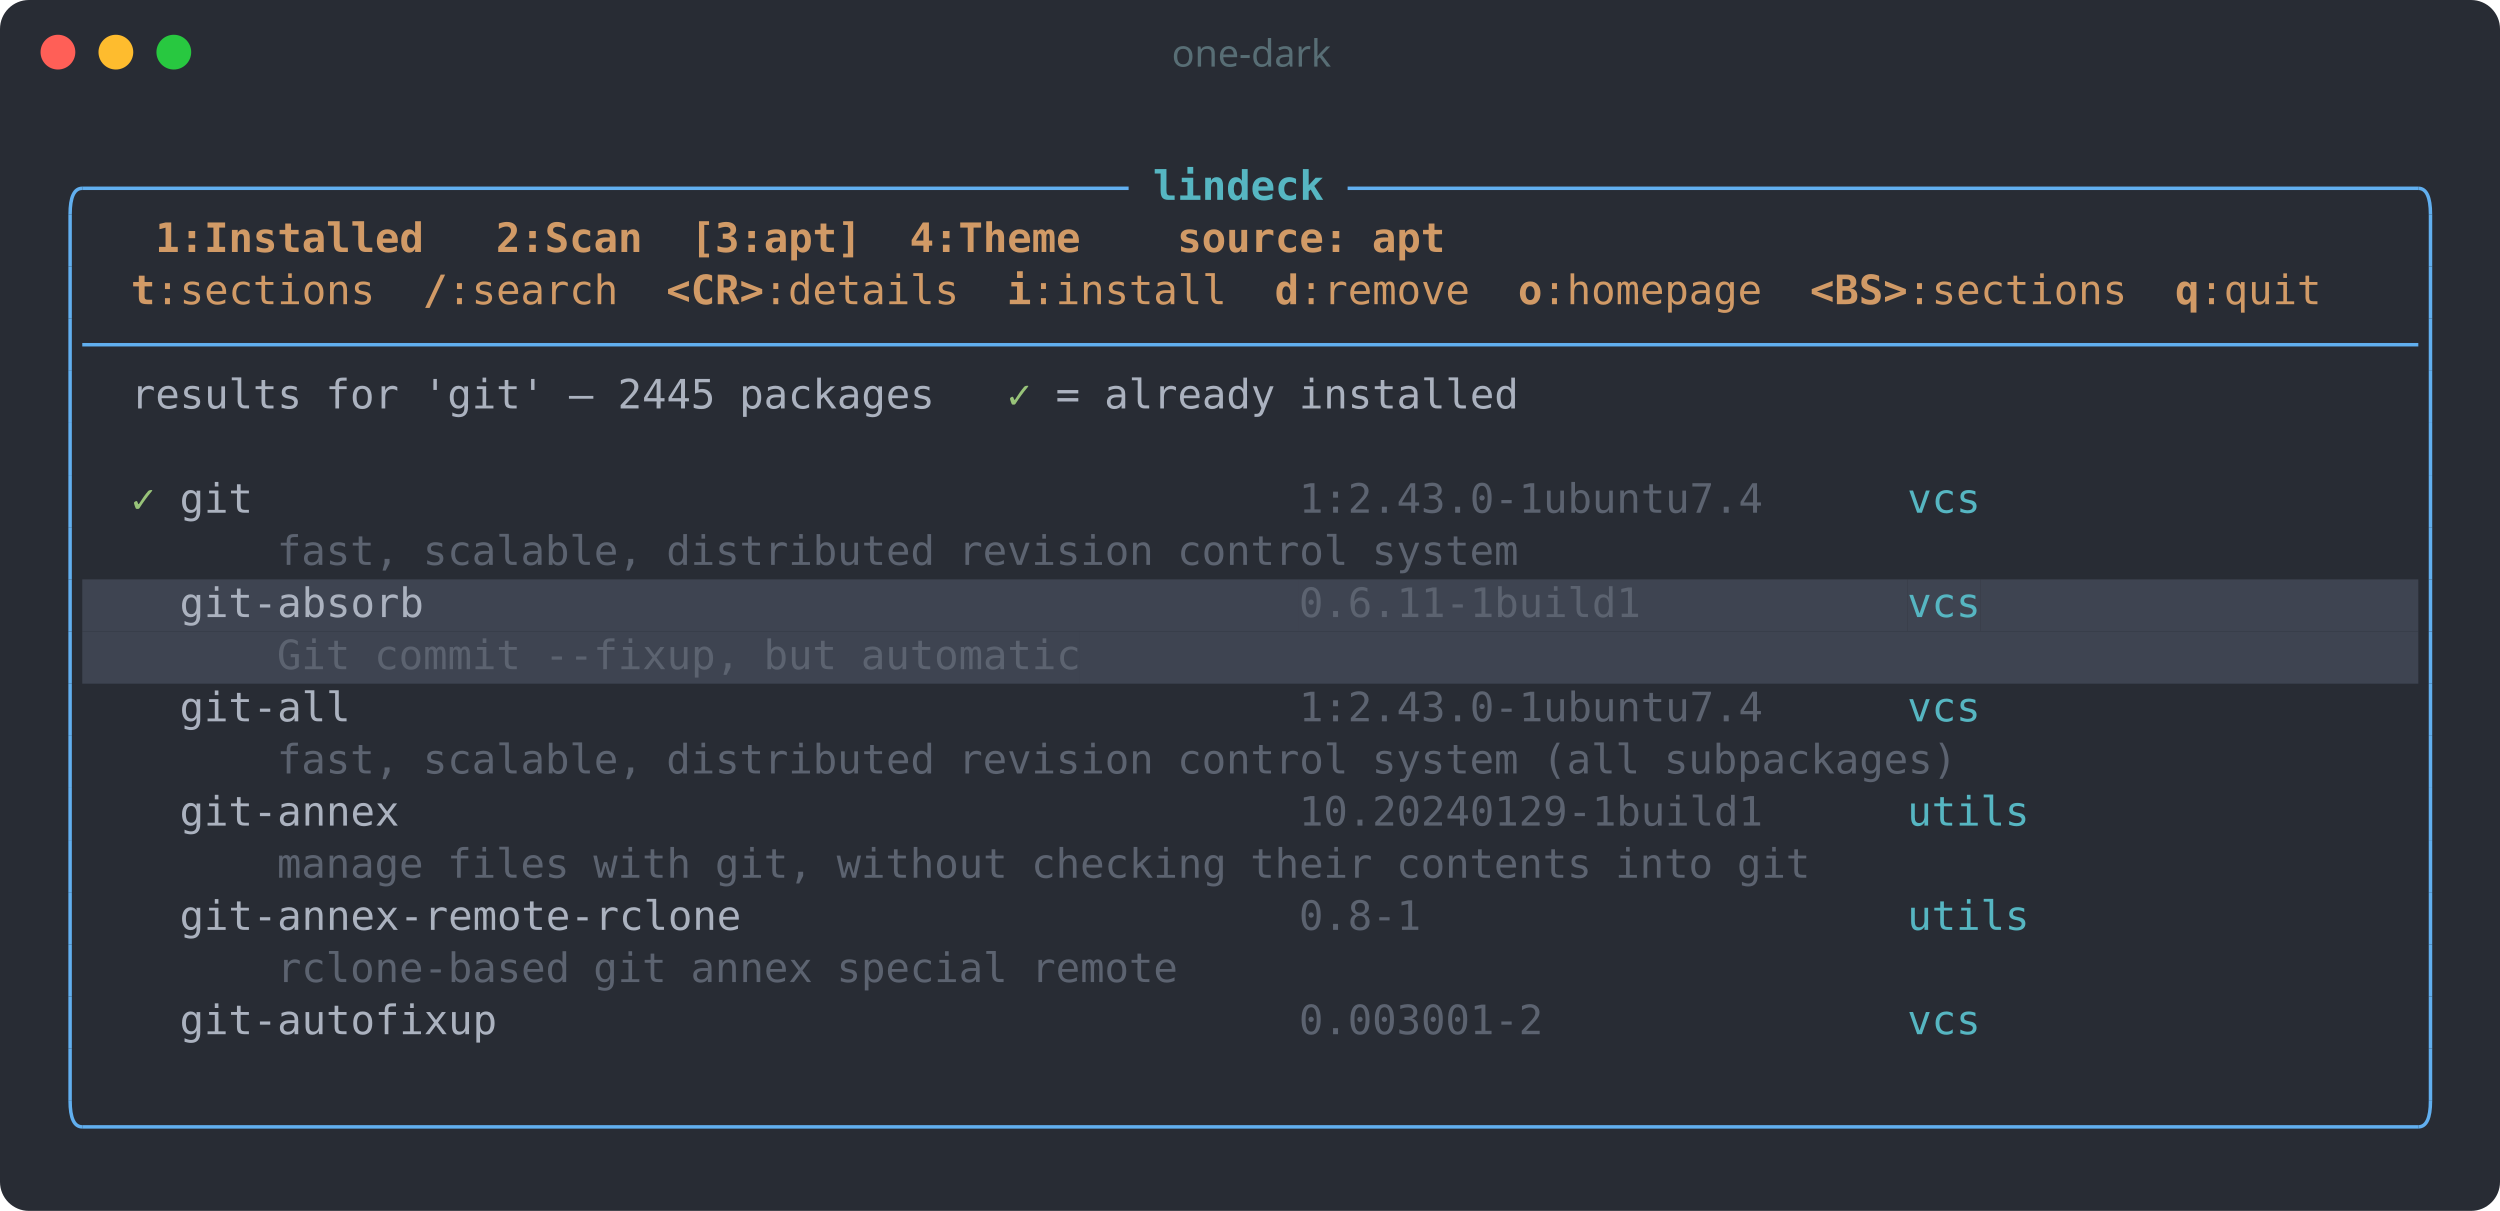
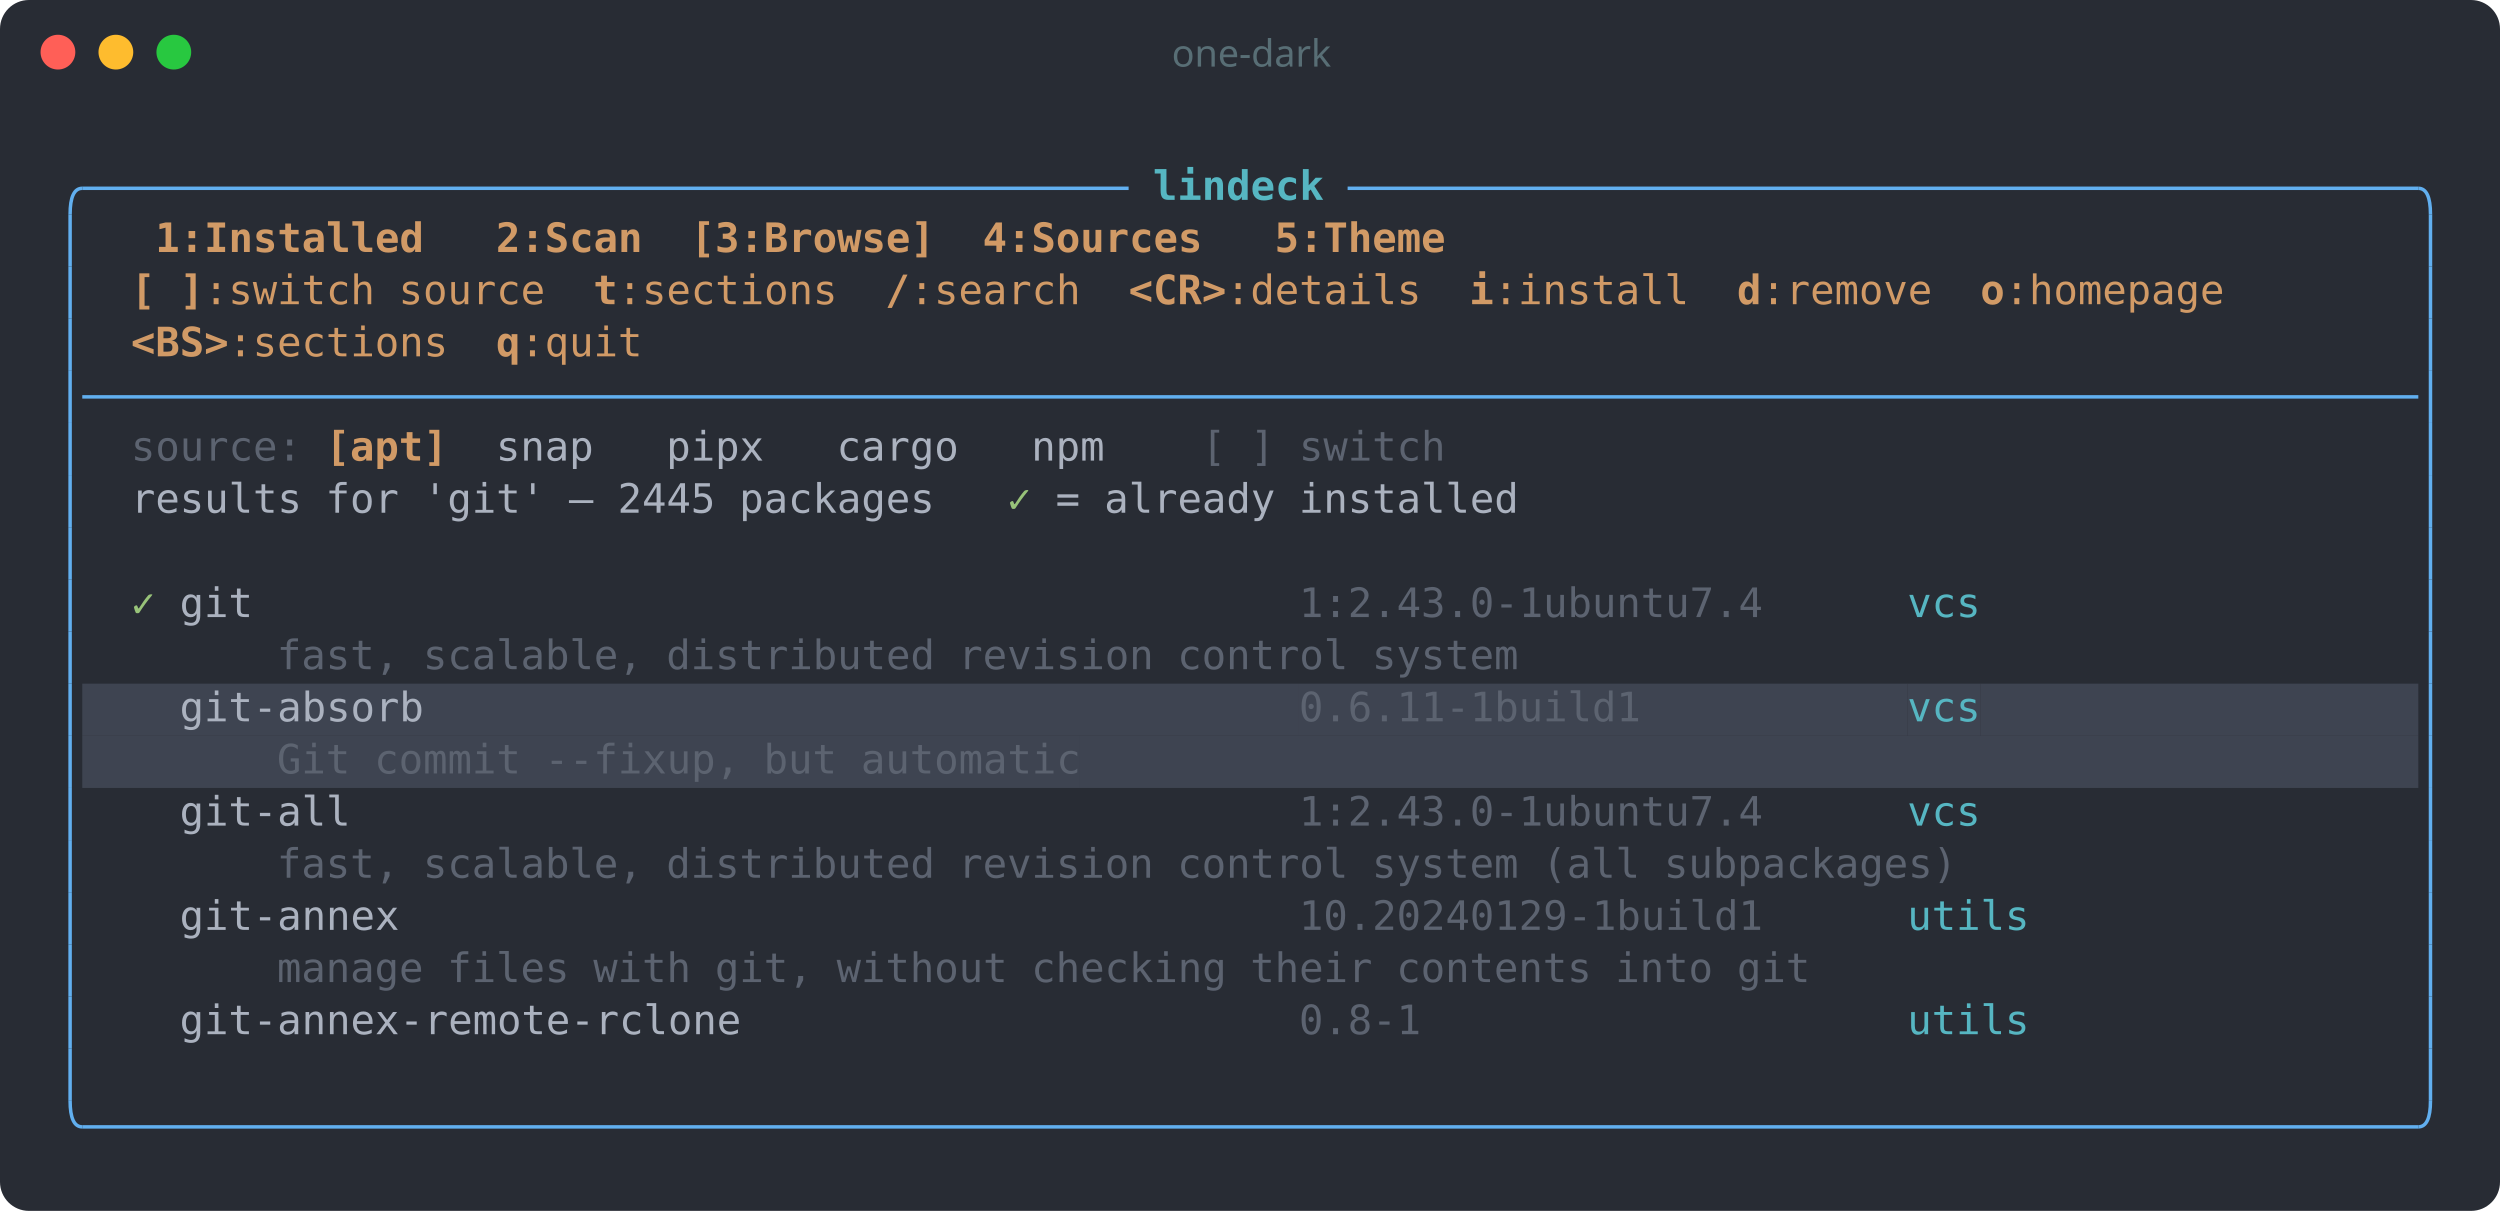
<svg xmlns="http://www.w3.org/2000/svg" width="863" height="418" viewBox="0 0 863 418">
  <rect width="100%" height="100%" rx="10" fill="#282c34" />
  <circle cx="20" cy="18" r="6" fill="#ff5f57" />
  <circle cx="40" cy="18" r="6" fill="#febc2e" />
  <circle cx="60" cy="18" r="6" fill="#28c840" />
  <text x="432" y="23" fill="#586e75" font-family="ui-sans-serif,system-ui,sans-serif" font-size="13" text-anchor="middle">one-dark</text>
  <g font-family="ui-monospace,SFMono-Regular,Menlo,Consolas,'DejaVu Sans Mono',monospace" font-size="14" xml:space="preserve">
    <path d="M28.4,65.0 Q24.2,65.0 24.2,74.0" stroke="#61afef" stroke-width="1.2" fill="none" />
    <line x1="28.4" y1="65.0" x2="389.6" y2="65.0" stroke="#61afef" stroke-width="1.2" fill="none" />
    <text x="398.0" y="69.0" fill="#56b6c2" font-weight="bold" textLength="58.8" lengthAdjust="spacingAndGlyphs">lindeck</text>
    <line x1="465.2" y1="65.0" x2="834.8" y2="65.0" stroke="#61afef" stroke-width="1.2" fill="none" />
    <path d="M834.8,65.0 Q839.0,65.0 839.0,74.0" stroke="#61afef" stroke-width="1.2" fill="none" />
    <line x1="24.2" y1="74.0" x2="24.2" y2="92.0" stroke="#61afef" stroke-width="1.2" fill="none" />
    <text x="53.6" y="87.0" fill="#d19a66" font-weight="bold" textLength="92.4" lengthAdjust="spacingAndGlyphs">1:Installed</text>
    <text x="171.2" y="87.0" fill="#d19a66" font-weight="bold" textLength="50.4" lengthAdjust="spacingAndGlyphs">2:Scan</text>
-     <text x="238.4" y="87.0" fill="#d19a66" font-weight="bold" textLength="58.8" lengthAdjust="spacingAndGlyphs">[3:apt]</text>
-     <text x="314.0" y="87.0" fill="#d19a66" font-weight="bold" textLength="58.8" lengthAdjust="spacingAndGlyphs">4:Theme</text>
-     <text x="406.4" y="87.0" fill="#d19a66" font-weight="bold" textLength="58.8" lengthAdjust="spacingAndGlyphs">source:</text>
-     <text x="473.6" y="87.0" fill="#d19a66" font-weight="bold" textLength="25.2" lengthAdjust="spacingAndGlyphs">apt</text>
+     <text x="238.4" y="87.0" fill="#d19a66" font-weight="bold" textLength="84.0" lengthAdjust="spacingAndGlyphs">[3:Browse]</text>
+     <text x="339.2" y="87.0" fill="#d19a66" font-weight="bold" textLength="75.6" lengthAdjust="spacingAndGlyphs">4:Sources</text>
+     <text x="440.0" y="87.0" fill="#d19a66" font-weight="bold" textLength="58.8" lengthAdjust="spacingAndGlyphs">5:Theme</text>
    <line x1="839.0" y1="74.0" x2="839.0" y2="92.0" stroke="#61afef" stroke-width="1.2" fill="none" />
    <line x1="24.2" y1="92.0" x2="24.2" y2="110.0" stroke="#61afef" stroke-width="1.2" fill="none" />
-     <text x="45.2" y="105.0" fill="#d19a66" font-weight="bold" textLength="8.4" lengthAdjust="spacingAndGlyphs">t</text>
-     <text x="53.6" y="105.0" fill="#d19a66" textLength="75.6" lengthAdjust="spacingAndGlyphs">:sections</text>
-     <text x="146.0" y="105.0" fill="#d19a66" font-weight="bold" textLength="8.4" lengthAdjust="spacingAndGlyphs">/</text>
-     <text x="154.4" y="105.0" fill="#d19a66" textLength="58.8" lengthAdjust="spacingAndGlyphs">:search</text>
-     <text x="230.0" y="105.0" fill="#d19a66" font-weight="bold" textLength="33.6" lengthAdjust="spacingAndGlyphs">&lt;CR&gt;</text>
-     <text x="263.6" y="105.0" fill="#d19a66" textLength="67.2" lengthAdjust="spacingAndGlyphs">:details</text>
-     <text x="347.6" y="105.0" fill="#d19a66" font-weight="bold" textLength="8.4" lengthAdjust="spacingAndGlyphs">i</text>
-     <text x="356.0" y="105.0" fill="#d19a66" textLength="67.2" lengthAdjust="spacingAndGlyphs">:install</text>
-     <text x="440.0" y="105.0" fill="#d19a66" font-weight="bold" textLength="8.4" lengthAdjust="spacingAndGlyphs">d</text>
-     <text x="448.4" y="105.0" fill="#d19a66" textLength="58.8" lengthAdjust="spacingAndGlyphs">:remove</text>
-     <text x="524.0" y="105.0" fill="#d19a66" font-weight="bold" textLength="8.4" lengthAdjust="spacingAndGlyphs">o</text>
-     <text x="532.4" y="105.0" fill="#d19a66" textLength="75.6" lengthAdjust="spacingAndGlyphs">:homepage</text>
-     <text x="624.8" y="105.0" fill="#d19a66" font-weight="bold" textLength="33.6" lengthAdjust="spacingAndGlyphs">&lt;BS&gt;</text>
-     <text x="658.4" y="105.0" fill="#d19a66" textLength="75.6" lengthAdjust="spacingAndGlyphs">:sections</text>
-     <text x="750.8" y="105.0" fill="#d19a66" font-weight="bold" textLength="8.4" lengthAdjust="spacingAndGlyphs">q</text>
-     <text x="759.2" y="105.0" fill="#d19a66" textLength="42.0" lengthAdjust="spacingAndGlyphs">:quit</text>
+     <text x="45.2" y="105.0" fill="#d19a66" font-weight="bold" textLength="8.4" lengthAdjust="spacingAndGlyphs">[</text>
+     <text x="62.0" y="105.0" fill="#d19a66" font-weight="bold" textLength="8.4" lengthAdjust="spacingAndGlyphs">]</text>
+     <text x="70.4" y="105.0" fill="#d19a66" textLength="58.8" lengthAdjust="spacingAndGlyphs">:switch</text>
+     <text x="137.6" y="105.0" fill="#d19a66" textLength="50.4" lengthAdjust="spacingAndGlyphs">source</text>
+     <text x="204.8" y="105.0" fill="#d19a66" font-weight="bold" textLength="8.4" lengthAdjust="spacingAndGlyphs">t</text>
+     <text x="213.2" y="105.0" fill="#d19a66" textLength="75.6" lengthAdjust="spacingAndGlyphs">:sections</text>
+     <text x="305.6" y="105.0" fill="#d19a66" font-weight="bold" textLength="8.4" lengthAdjust="spacingAndGlyphs">/</text>
+     <text x="314.0" y="105.0" fill="#d19a66" textLength="58.8" lengthAdjust="spacingAndGlyphs">:search</text>
+     <text x="389.6" y="105.0" fill="#d19a66" font-weight="bold" textLength="33.6" lengthAdjust="spacingAndGlyphs">&lt;CR&gt;</text>
+     <text x="423.2" y="105.0" fill="#d19a66" textLength="67.2" lengthAdjust="spacingAndGlyphs">:details</text>
+     <text x="507.2" y="105.0" fill="#d19a66" font-weight="bold" textLength="8.4" lengthAdjust="spacingAndGlyphs">i</text>
+     <text x="515.6" y="105.0" fill="#d19a66" textLength="67.2" lengthAdjust="spacingAndGlyphs">:install</text>
+     <text x="599.6" y="105.0" fill="#d19a66" font-weight="bold" textLength="8.4" lengthAdjust="spacingAndGlyphs">d</text>
+     <text x="608.0" y="105.0" fill="#d19a66" textLength="58.8" lengthAdjust="spacingAndGlyphs">:remove</text>
+     <text x="683.6" y="105.0" fill="#d19a66" font-weight="bold" textLength="8.4" lengthAdjust="spacingAndGlyphs">o</text>
+     <text x="692.0" y="105.0" fill="#d19a66" textLength="75.6" lengthAdjust="spacingAndGlyphs">:homepage</text>
    <line x1="839.0" y1="92.0" x2="839.0" y2="110.0" stroke="#61afef" stroke-width="1.2" fill="none" />
    <line x1="24.2" y1="110.0" x2="24.2" y2="128.0" stroke="#61afef" stroke-width="1.2" fill="none" />
-     <line x1="28.4" y1="119.0" x2="834.8" y2="119.0" stroke="#61afef" stroke-width="1.2" fill="none" />
+     <text x="45.2" y="123.0" fill="#d19a66" font-weight="bold" textLength="33.6" lengthAdjust="spacingAndGlyphs">&lt;BS&gt;</text>
+     <text x="78.8" y="123.0" fill="#d19a66" textLength="75.6" lengthAdjust="spacingAndGlyphs">:sections</text>
+     <text x="171.2" y="123.0" fill="#d19a66" font-weight="bold" textLength="8.4" lengthAdjust="spacingAndGlyphs">q</text>
+     <text x="179.6" y="123.0" fill="#d19a66" textLength="42.0" lengthAdjust="spacingAndGlyphs">:quit</text>
    <line x1="839.0" y1="110.0" x2="839.0" y2="128.0" stroke="#61afef" stroke-width="1.2" fill="none" />
    <line x1="24.2" y1="128.0" x2="24.2" y2="146.0" stroke="#61afef" stroke-width="1.2" fill="none" />
-     <text x="45.2" y="141.0" fill="#abb2bf" textLength="58.8" lengthAdjust="spacingAndGlyphs">results</text>
-     <text x="112.4" y="141.0" fill="#abb2bf" textLength="25.2" lengthAdjust="spacingAndGlyphs">for</text>
-     <text x="146.0" y="141.0" fill="#abb2bf" textLength="42.0" lengthAdjust="spacingAndGlyphs">'git'</text>
-     <text x="196.4" y="141.0" fill="#abb2bf" textLength="8.4" lengthAdjust="spacingAndGlyphs">—</text>
-     <text x="213.2" y="141.0" fill="#abb2bf" textLength="33.6" lengthAdjust="spacingAndGlyphs">2445</text>
-     <text x="255.2" y="141.0" fill="#abb2bf" textLength="67.2" lengthAdjust="spacingAndGlyphs">packages</text>
-     <text x="347.6" y="141.0" fill="#98c379" textLength="8.4" lengthAdjust="spacingAndGlyphs">✓</text>
-     <text x="364.4" y="141.0" fill="#abb2bf" textLength="8.4" lengthAdjust="spacingAndGlyphs">=</text>
-     <text x="381.2" y="141.0" fill="#abb2bf" textLength="58.8" lengthAdjust="spacingAndGlyphs">already</text>
-     <text x="448.4" y="141.0" fill="#abb2bf" textLength="75.6" lengthAdjust="spacingAndGlyphs">installed</text>
+     <line x1="28.4" y1="137.0" x2="834.8" y2="137.0" stroke="#61afef" stroke-width="1.2" fill="none" />
    <line x1="839.0" y1="128.0" x2="839.0" y2="146.0" stroke="#61afef" stroke-width="1.2" fill="none" />
    <line x1="24.2" y1="146.0" x2="24.2" y2="164.0" stroke="#61afef" stroke-width="1.2" fill="none" />
+     <text x="45.2" y="159.0" fill="#5c6370" textLength="58.8" lengthAdjust="spacingAndGlyphs">source:</text>
+     <text x="112.4" y="159.0" fill="#d19a66" font-weight="bold" textLength="42.0" lengthAdjust="spacingAndGlyphs">[apt]</text>
+     <text x="171.2" y="159.0" fill="#abb2bf" textLength="33.6" lengthAdjust="spacingAndGlyphs">snap</text>
+     <text x="230.0" y="159.0" fill="#abb2bf" textLength="33.6" lengthAdjust="spacingAndGlyphs">pipx</text>
+     <text x="288.8" y="159.0" fill="#abb2bf" textLength="42.0" lengthAdjust="spacingAndGlyphs">cargo</text>
+     <text x="356.0" y="159.0" fill="#abb2bf" textLength="25.2" lengthAdjust="spacingAndGlyphs">npm</text>
+     <text x="414.8" y="159.0" fill="#5c6370" textLength="8.4" lengthAdjust="spacingAndGlyphs">[</text>
+     <text x="431.6" y="159.0" fill="#5c6370" textLength="8.4" lengthAdjust="spacingAndGlyphs">]</text>
+     <text x="448.4" y="159.0" fill="#5c6370" textLength="50.4" lengthAdjust="spacingAndGlyphs">switch</text>
    <line x1="839.0" y1="146.0" x2="839.0" y2="164.0" stroke="#61afef" stroke-width="1.2" fill="none" />
    <line x1="24.2" y1="164.0" x2="24.2" y2="182.0" stroke="#61afef" stroke-width="1.2" fill="none" />
-     <text x="45.2" y="177.0" fill="#98c379" textLength="8.4" lengthAdjust="spacingAndGlyphs">✓</text>
-     <text x="62.0" y="177.0" fill="#abb2bf" textLength="25.2" lengthAdjust="spacingAndGlyphs">git</text>
-     <text x="448.4" y="177.0" fill="#5c6370" textLength="159.6" lengthAdjust="spacingAndGlyphs">1:2.43.0-1ubuntu7.4</text>
-     <text x="658.4" y="177.0" fill="#56b6c2" textLength="25.2" lengthAdjust="spacingAndGlyphs">vcs</text>
+     <text x="45.2" y="177.0" fill="#abb2bf" textLength="58.8" lengthAdjust="spacingAndGlyphs">results</text>
+     <text x="112.4" y="177.0" fill="#abb2bf" textLength="25.2" lengthAdjust="spacingAndGlyphs">for</text>
+     <text x="146.0" y="177.0" fill="#abb2bf" textLength="42.0" lengthAdjust="spacingAndGlyphs">'git'</text>
+     <text x="196.4" y="177.0" fill="#abb2bf" textLength="8.4" lengthAdjust="spacingAndGlyphs">—</text>
+     <text x="213.2" y="177.0" fill="#abb2bf" textLength="33.6" lengthAdjust="spacingAndGlyphs">2445</text>
+     <text x="255.2" y="177.0" fill="#abb2bf" textLength="67.2" lengthAdjust="spacingAndGlyphs">packages</text>
+     <text x="347.6" y="177.0" fill="#98c379" textLength="8.4" lengthAdjust="spacingAndGlyphs">✓</text>
+     <text x="364.4" y="177.0" fill="#abb2bf" textLength="8.4" lengthAdjust="spacingAndGlyphs">=</text>
+     <text x="381.2" y="177.0" fill="#abb2bf" textLength="58.8" lengthAdjust="spacingAndGlyphs">already</text>
+     <text x="448.4" y="177.0" fill="#abb2bf" textLength="75.6" lengthAdjust="spacingAndGlyphs">installed</text>
    <line x1="839.0" y1="164.0" x2="839.0" y2="182.0" stroke="#61afef" stroke-width="1.2" fill="none" />
    <line x1="24.2" y1="182.0" x2="24.2" y2="200.0" stroke="#61afef" stroke-width="1.2" fill="none" />
-     <text x="95.6" y="195.0" fill="#5c6370" textLength="42.0" lengthAdjust="spacingAndGlyphs">fast,</text>
-     <text x="146.0" y="195.0" fill="#5c6370" textLength="75.6" lengthAdjust="spacingAndGlyphs">scalable,</text>
-     <text x="230.0" y="195.0" fill="#5c6370" textLength="92.4" lengthAdjust="spacingAndGlyphs">distributed</text>
-     <text x="330.8" y="195.0" fill="#5c6370" textLength="67.2" lengthAdjust="spacingAndGlyphs">revision</text>
-     <text x="406.4" y="195.0" fill="#5c6370" textLength="58.8" lengthAdjust="spacingAndGlyphs">control</text>
-     <text x="473.6" y="195.0" fill="#5c6370" textLength="50.4" lengthAdjust="spacingAndGlyphs">system</text>
    <line x1="839.0" y1="182.0" x2="839.0" y2="200.0" stroke="#61afef" stroke-width="1.2" fill="none" />
    <line x1="24.2" y1="200.0" x2="24.2" y2="218.0" stroke="#61afef" stroke-width="1.2" fill="none" />
-     <rect x="28.4" y="200.0" width="420.0" height="18" fill="#3e4451" />
-     <text x="62.0" y="213.0" fill="#abb2bf" textLength="84.0" lengthAdjust="spacingAndGlyphs">git-absorb</text>
-     <rect x="448.4" y="200.0" width="210.0" height="18" fill="#3e4451" />
-     <text x="448.4" y="213.0" fill="#5c6370" textLength="117.6" lengthAdjust="spacingAndGlyphs">0.6.11-1build1</text>
-     <rect x="658.4" y="200.0" width="25.2" height="18" fill="#3e4451" />
+     <text x="45.2" y="213.0" fill="#98c379" textLength="8.4" lengthAdjust="spacingAndGlyphs">✓</text>
+     <text x="62.0" y="213.0" fill="#abb2bf" textLength="25.2" lengthAdjust="spacingAndGlyphs">git</text>
+     <text x="448.4" y="213.0" fill="#5c6370" textLength="159.6" lengthAdjust="spacingAndGlyphs">1:2.43.0-1ubuntu7.4</text>
    <text x="658.4" y="213.0" fill="#56b6c2" textLength="25.2" lengthAdjust="spacingAndGlyphs">vcs</text>
-     <rect x="683.6" y="200.0" width="151.2" height="18" fill="#3e4451" />
    <line x1="839.0" y1="200.0" x2="839.0" y2="218.0" stroke="#61afef" stroke-width="1.2" fill="none" />
    <line x1="24.2" y1="218.0" x2="24.2" y2="236.0" stroke="#61afef" stroke-width="1.2" fill="none" />
-     <rect x="28.4" y="218.0" width="344.4" height="18" fill="#3e4451" />
-     <text x="95.6" y="231.0" fill="#5c6370" textLength="25.2" lengthAdjust="spacingAndGlyphs">Git</text>
-     <text x="129.2" y="231.0" fill="#5c6370" textLength="50.4" lengthAdjust="spacingAndGlyphs">commit</text>
-     <text x="188.0" y="231.0" fill="#5c6370" textLength="67.2" lengthAdjust="spacingAndGlyphs">--fixup,</text>
-     <text x="263.6" y="231.0" fill="#5c6370" textLength="25.2" lengthAdjust="spacingAndGlyphs">but</text>
-     <text x="297.2" y="231.0" fill="#5c6370" textLength="75.6" lengthAdjust="spacingAndGlyphs">automatic</text>
-     <rect x="372.8" y="218.0" width="462.0" height="18" fill="#3e4451" />
+     <text x="95.6" y="231.0" fill="#5c6370" textLength="42.0" lengthAdjust="spacingAndGlyphs">fast,</text>
+     <text x="146.0" y="231.0" fill="#5c6370" textLength="75.6" lengthAdjust="spacingAndGlyphs">scalable,</text>
+     <text x="230.0" y="231.0" fill="#5c6370" textLength="92.4" lengthAdjust="spacingAndGlyphs">distributed</text>
+     <text x="330.8" y="231.0" fill="#5c6370" textLength="67.2" lengthAdjust="spacingAndGlyphs">revision</text>
+     <text x="406.4" y="231.0" fill="#5c6370" textLength="58.8" lengthAdjust="spacingAndGlyphs">control</text>
+     <text x="473.6" y="231.0" fill="#5c6370" textLength="50.4" lengthAdjust="spacingAndGlyphs">system</text>
    <line x1="839.0" y1="218.0" x2="839.0" y2="236.0" stroke="#61afef" stroke-width="1.2" fill="none" />
    <line x1="24.2" y1="236.0" x2="24.2" y2="254.0" stroke="#61afef" stroke-width="1.2" fill="none" />
-     <text x="62.0" y="249.0" fill="#abb2bf" textLength="58.8" lengthAdjust="spacingAndGlyphs">git-all</text>
-     <text x="448.4" y="249.0" fill="#5c6370" textLength="159.6" lengthAdjust="spacingAndGlyphs">1:2.43.0-1ubuntu7.4</text>
+     <rect x="28.4" y="236.0" width="420.0" height="18" fill="#3e4451" />
+     <text x="62.0" y="249.0" fill="#abb2bf" textLength="84.0" lengthAdjust="spacingAndGlyphs">git-absorb</text>
+     <rect x="448.4" y="236.0" width="210.0" height="18" fill="#3e4451" />
+     <text x="448.4" y="249.0" fill="#5c6370" textLength="117.6" lengthAdjust="spacingAndGlyphs">0.6.11-1build1</text>
+     <rect x="658.4" y="236.0" width="25.2" height="18" fill="#3e4451" />
    <text x="658.4" y="249.0" fill="#56b6c2" textLength="25.2" lengthAdjust="spacingAndGlyphs">vcs</text>
+     <rect x="683.6" y="236.0" width="151.2" height="18" fill="#3e4451" />
    <line x1="839.0" y1="236.0" x2="839.0" y2="254.0" stroke="#61afef" stroke-width="1.2" fill="none" />
    <line x1="24.2" y1="254.0" x2="24.2" y2="272.0" stroke="#61afef" stroke-width="1.2" fill="none" />
-     <text x="95.6" y="267.0" fill="#5c6370" textLength="42.0" lengthAdjust="spacingAndGlyphs">fast,</text>
-     <text x="146.0" y="267.0" fill="#5c6370" textLength="75.6" lengthAdjust="spacingAndGlyphs">scalable,</text>
-     <text x="230.0" y="267.0" fill="#5c6370" textLength="92.4" lengthAdjust="spacingAndGlyphs">distributed</text>
-     <text x="330.8" y="267.0" fill="#5c6370" textLength="67.2" lengthAdjust="spacingAndGlyphs">revision</text>
-     <text x="406.4" y="267.0" fill="#5c6370" textLength="58.8" lengthAdjust="spacingAndGlyphs">control</text>
-     <text x="473.6" y="267.0" fill="#5c6370" textLength="50.4" lengthAdjust="spacingAndGlyphs">system</text>
-     <text x="532.4" y="267.0" fill="#5c6370" textLength="33.6" lengthAdjust="spacingAndGlyphs">(all</text>
-     <text x="574.4" y="267.0" fill="#5c6370" textLength="100.8" lengthAdjust="spacingAndGlyphs">subpackages)</text>
+     <rect x="28.4" y="254.0" width="344.4" height="18" fill="#3e4451" />
+     <text x="95.6" y="267.0" fill="#5c6370" textLength="25.2" lengthAdjust="spacingAndGlyphs">Git</text>
+     <text x="129.2" y="267.0" fill="#5c6370" textLength="50.4" lengthAdjust="spacingAndGlyphs">commit</text>
+     <text x="188.0" y="267.0" fill="#5c6370" textLength="67.2" lengthAdjust="spacingAndGlyphs">--fixup,</text>
+     <text x="263.6" y="267.0" fill="#5c6370" textLength="25.2" lengthAdjust="spacingAndGlyphs">but</text>
+     <text x="297.2" y="267.0" fill="#5c6370" textLength="75.6" lengthAdjust="spacingAndGlyphs">automatic</text>
+     <rect x="372.8" y="254.0" width="462.0" height="18" fill="#3e4451" />
    <line x1="839.0" y1="254.0" x2="839.0" y2="272.0" stroke="#61afef" stroke-width="1.2" fill="none" />
    <line x1="24.2" y1="272.0" x2="24.2" y2="290.0" stroke="#61afef" stroke-width="1.2" fill="none" />
-     <text x="62.0" y="285.0" fill="#abb2bf" textLength="75.6" lengthAdjust="spacingAndGlyphs">git-annex</text>
-     <text x="448.4" y="285.0" fill="#5c6370" textLength="159.6" lengthAdjust="spacingAndGlyphs">10.20240129-1build1</text>
-     <text x="658.4" y="285.0" fill="#56b6c2" textLength="42.0" lengthAdjust="spacingAndGlyphs">utils</text>
+     <text x="62.0" y="285.0" fill="#abb2bf" textLength="58.8" lengthAdjust="spacingAndGlyphs">git-all</text>
+     <text x="448.4" y="285.0" fill="#5c6370" textLength="159.6" lengthAdjust="spacingAndGlyphs">1:2.43.0-1ubuntu7.4</text>
+     <text x="658.4" y="285.0" fill="#56b6c2" textLength="25.2" lengthAdjust="spacingAndGlyphs">vcs</text>
    <line x1="839.0" y1="272.0" x2="839.0" y2="290.0" stroke="#61afef" stroke-width="1.2" fill="none" />
    <line x1="24.2" y1="290.0" x2="24.2" y2="308.0" stroke="#61afef" stroke-width="1.2" fill="none" />
-     <text x="95.6" y="303.0" fill="#5c6370" textLength="50.4" lengthAdjust="spacingAndGlyphs">manage</text>
-     <text x="154.4" y="303.0" fill="#5c6370" textLength="42.0" lengthAdjust="spacingAndGlyphs">files</text>
-     <text x="204.8" y="303.0" fill="#5c6370" textLength="33.6" lengthAdjust="spacingAndGlyphs">with</text>
-     <text x="246.8" y="303.0" fill="#5c6370" textLength="33.6" lengthAdjust="spacingAndGlyphs">git,</text>
-     <text x="288.8" y="303.0" fill="#5c6370" textLength="58.8" lengthAdjust="spacingAndGlyphs">without</text>
-     <text x="356.0" y="303.0" fill="#5c6370" textLength="67.2" lengthAdjust="spacingAndGlyphs">checking</text>
-     <text x="431.6" y="303.0" fill="#5c6370" textLength="42.0" lengthAdjust="spacingAndGlyphs">their</text>
-     <text x="482.0" y="303.0" fill="#5c6370" textLength="67.2" lengthAdjust="spacingAndGlyphs">contents</text>
-     <text x="557.6" y="303.0" fill="#5c6370" textLength="33.6" lengthAdjust="spacingAndGlyphs">into</text>
-     <text x="599.6" y="303.0" fill="#5c6370" textLength="25.2" lengthAdjust="spacingAndGlyphs">git</text>
+     <text x="95.6" y="303.0" fill="#5c6370" textLength="42.0" lengthAdjust="spacingAndGlyphs">fast,</text>
+     <text x="146.0" y="303.0" fill="#5c6370" textLength="75.6" lengthAdjust="spacingAndGlyphs">scalable,</text>
+     <text x="230.0" y="303.0" fill="#5c6370" textLength="92.4" lengthAdjust="spacingAndGlyphs">distributed</text>
+     <text x="330.8" y="303.0" fill="#5c6370" textLength="67.2" lengthAdjust="spacingAndGlyphs">revision</text>
+     <text x="406.4" y="303.0" fill="#5c6370" textLength="58.8" lengthAdjust="spacingAndGlyphs">control</text>
+     <text x="473.6" y="303.0" fill="#5c6370" textLength="50.4" lengthAdjust="spacingAndGlyphs">system</text>
+     <text x="532.4" y="303.0" fill="#5c6370" textLength="33.6" lengthAdjust="spacingAndGlyphs">(all</text>
+     <text x="574.4" y="303.0" fill="#5c6370" textLength="100.8" lengthAdjust="spacingAndGlyphs">subpackages)</text>
    <line x1="839.0" y1="290.0" x2="839.0" y2="308.0" stroke="#61afef" stroke-width="1.2" fill="none" />
    <line x1="24.2" y1="308.0" x2="24.2" y2="326.0" stroke="#61afef" stroke-width="1.2" fill="none" />
-     <text x="62.0" y="321.0" fill="#abb2bf" textLength="193.2" lengthAdjust="spacingAndGlyphs">git-annex-remote-rclone</text>
-     <text x="448.4" y="321.0" fill="#5c6370" textLength="42.0" lengthAdjust="spacingAndGlyphs">0.8-1</text>
+     <text x="62.0" y="321.0" fill="#abb2bf" textLength="75.6" lengthAdjust="spacingAndGlyphs">git-annex</text>
+     <text x="448.4" y="321.0" fill="#5c6370" textLength="159.6" lengthAdjust="spacingAndGlyphs">10.20240129-1build1</text>
    <text x="658.4" y="321.0" fill="#56b6c2" textLength="42.0" lengthAdjust="spacingAndGlyphs">utils</text>
    <line x1="839.0" y1="308.0" x2="839.0" y2="326.0" stroke="#61afef" stroke-width="1.2" fill="none" />
    <line x1="24.2" y1="326.0" x2="24.2" y2="344.0" stroke="#61afef" stroke-width="1.2" fill="none" />
-     <text x="95.6" y="339.0" fill="#5c6370" textLength="100.8" lengthAdjust="spacingAndGlyphs">rclone-based</text>
-     <text x="204.8" y="339.0" fill="#5c6370" textLength="25.2" lengthAdjust="spacingAndGlyphs">git</text>
-     <text x="238.4" y="339.0" fill="#5c6370" textLength="42.0" lengthAdjust="spacingAndGlyphs">annex</text>
-     <text x="288.8" y="339.0" fill="#5c6370" textLength="58.8" lengthAdjust="spacingAndGlyphs">special</text>
-     <text x="356.0" y="339.0" fill="#5c6370" textLength="50.4" lengthAdjust="spacingAndGlyphs">remote</text>
+     <text x="95.6" y="339.0" fill="#5c6370" textLength="50.4" lengthAdjust="spacingAndGlyphs">manage</text>
+     <text x="154.4" y="339.0" fill="#5c6370" textLength="42.0" lengthAdjust="spacingAndGlyphs">files</text>
+     <text x="204.8" y="339.0" fill="#5c6370" textLength="33.6" lengthAdjust="spacingAndGlyphs">with</text>
+     <text x="246.8" y="339.0" fill="#5c6370" textLength="33.6" lengthAdjust="spacingAndGlyphs">git,</text>
+     <text x="288.8" y="339.0" fill="#5c6370" textLength="58.8" lengthAdjust="spacingAndGlyphs">without</text>
+     <text x="356.0" y="339.0" fill="#5c6370" textLength="67.2" lengthAdjust="spacingAndGlyphs">checking</text>
+     <text x="431.6" y="339.0" fill="#5c6370" textLength="42.0" lengthAdjust="spacingAndGlyphs">their</text>
+     <text x="482.0" y="339.0" fill="#5c6370" textLength="67.2" lengthAdjust="spacingAndGlyphs">contents</text>
+     <text x="557.6" y="339.0" fill="#5c6370" textLength="33.6" lengthAdjust="spacingAndGlyphs">into</text>
+     <text x="599.6" y="339.0" fill="#5c6370" textLength="25.2" lengthAdjust="spacingAndGlyphs">git</text>
    <line x1="839.0" y1="326.0" x2="839.0" y2="344.0" stroke="#61afef" stroke-width="1.2" fill="none" />
    <line x1="24.2" y1="344.0" x2="24.2" y2="362.0" stroke="#61afef" stroke-width="1.2" fill="none" />
-     <text x="62.0" y="357.0" fill="#abb2bf" textLength="109.2" lengthAdjust="spacingAndGlyphs">git-autofixup</text>
-     <text x="448.4" y="357.0" fill="#5c6370" textLength="84.0" lengthAdjust="spacingAndGlyphs">0.003001-2</text>
-     <text x="658.4" y="357.0" fill="#56b6c2" textLength="25.2" lengthAdjust="spacingAndGlyphs">vcs</text>
+     <text x="62.0" y="357.0" fill="#abb2bf" textLength="193.2" lengthAdjust="spacingAndGlyphs">git-annex-remote-rclone</text>
+     <text x="448.4" y="357.0" fill="#5c6370" textLength="42.0" lengthAdjust="spacingAndGlyphs">0.8-1</text>
+     <text x="658.4" y="357.0" fill="#56b6c2" textLength="42.0" lengthAdjust="spacingAndGlyphs">utils</text>
    <line x1="839.0" y1="344.0" x2="839.0" y2="362.0" stroke="#61afef" stroke-width="1.2" fill="none" />
    <line x1="24.2" y1="362.0" x2="24.2" y2="380.0" stroke="#61afef" stroke-width="1.2" fill="none" />
    <line x1="839.0" y1="362.0" x2="839.0" y2="380.0" stroke="#61afef" stroke-width="1.2" fill="none" />
    <path d="M24.2,380.0 Q24.2,389.0 28.4,389.0" stroke="#61afef" stroke-width="1.2" fill="none" />
    <line x1="28.4" y1="389.0" x2="834.8" y2="389.0" stroke="#61afef" stroke-width="1.2" fill="none" />
    <path d="M839.0,380.0 Q839.0,389.0 834.8,389.0" stroke="#61afef" stroke-width="1.2" fill="none" />
  </g>
</svg>
